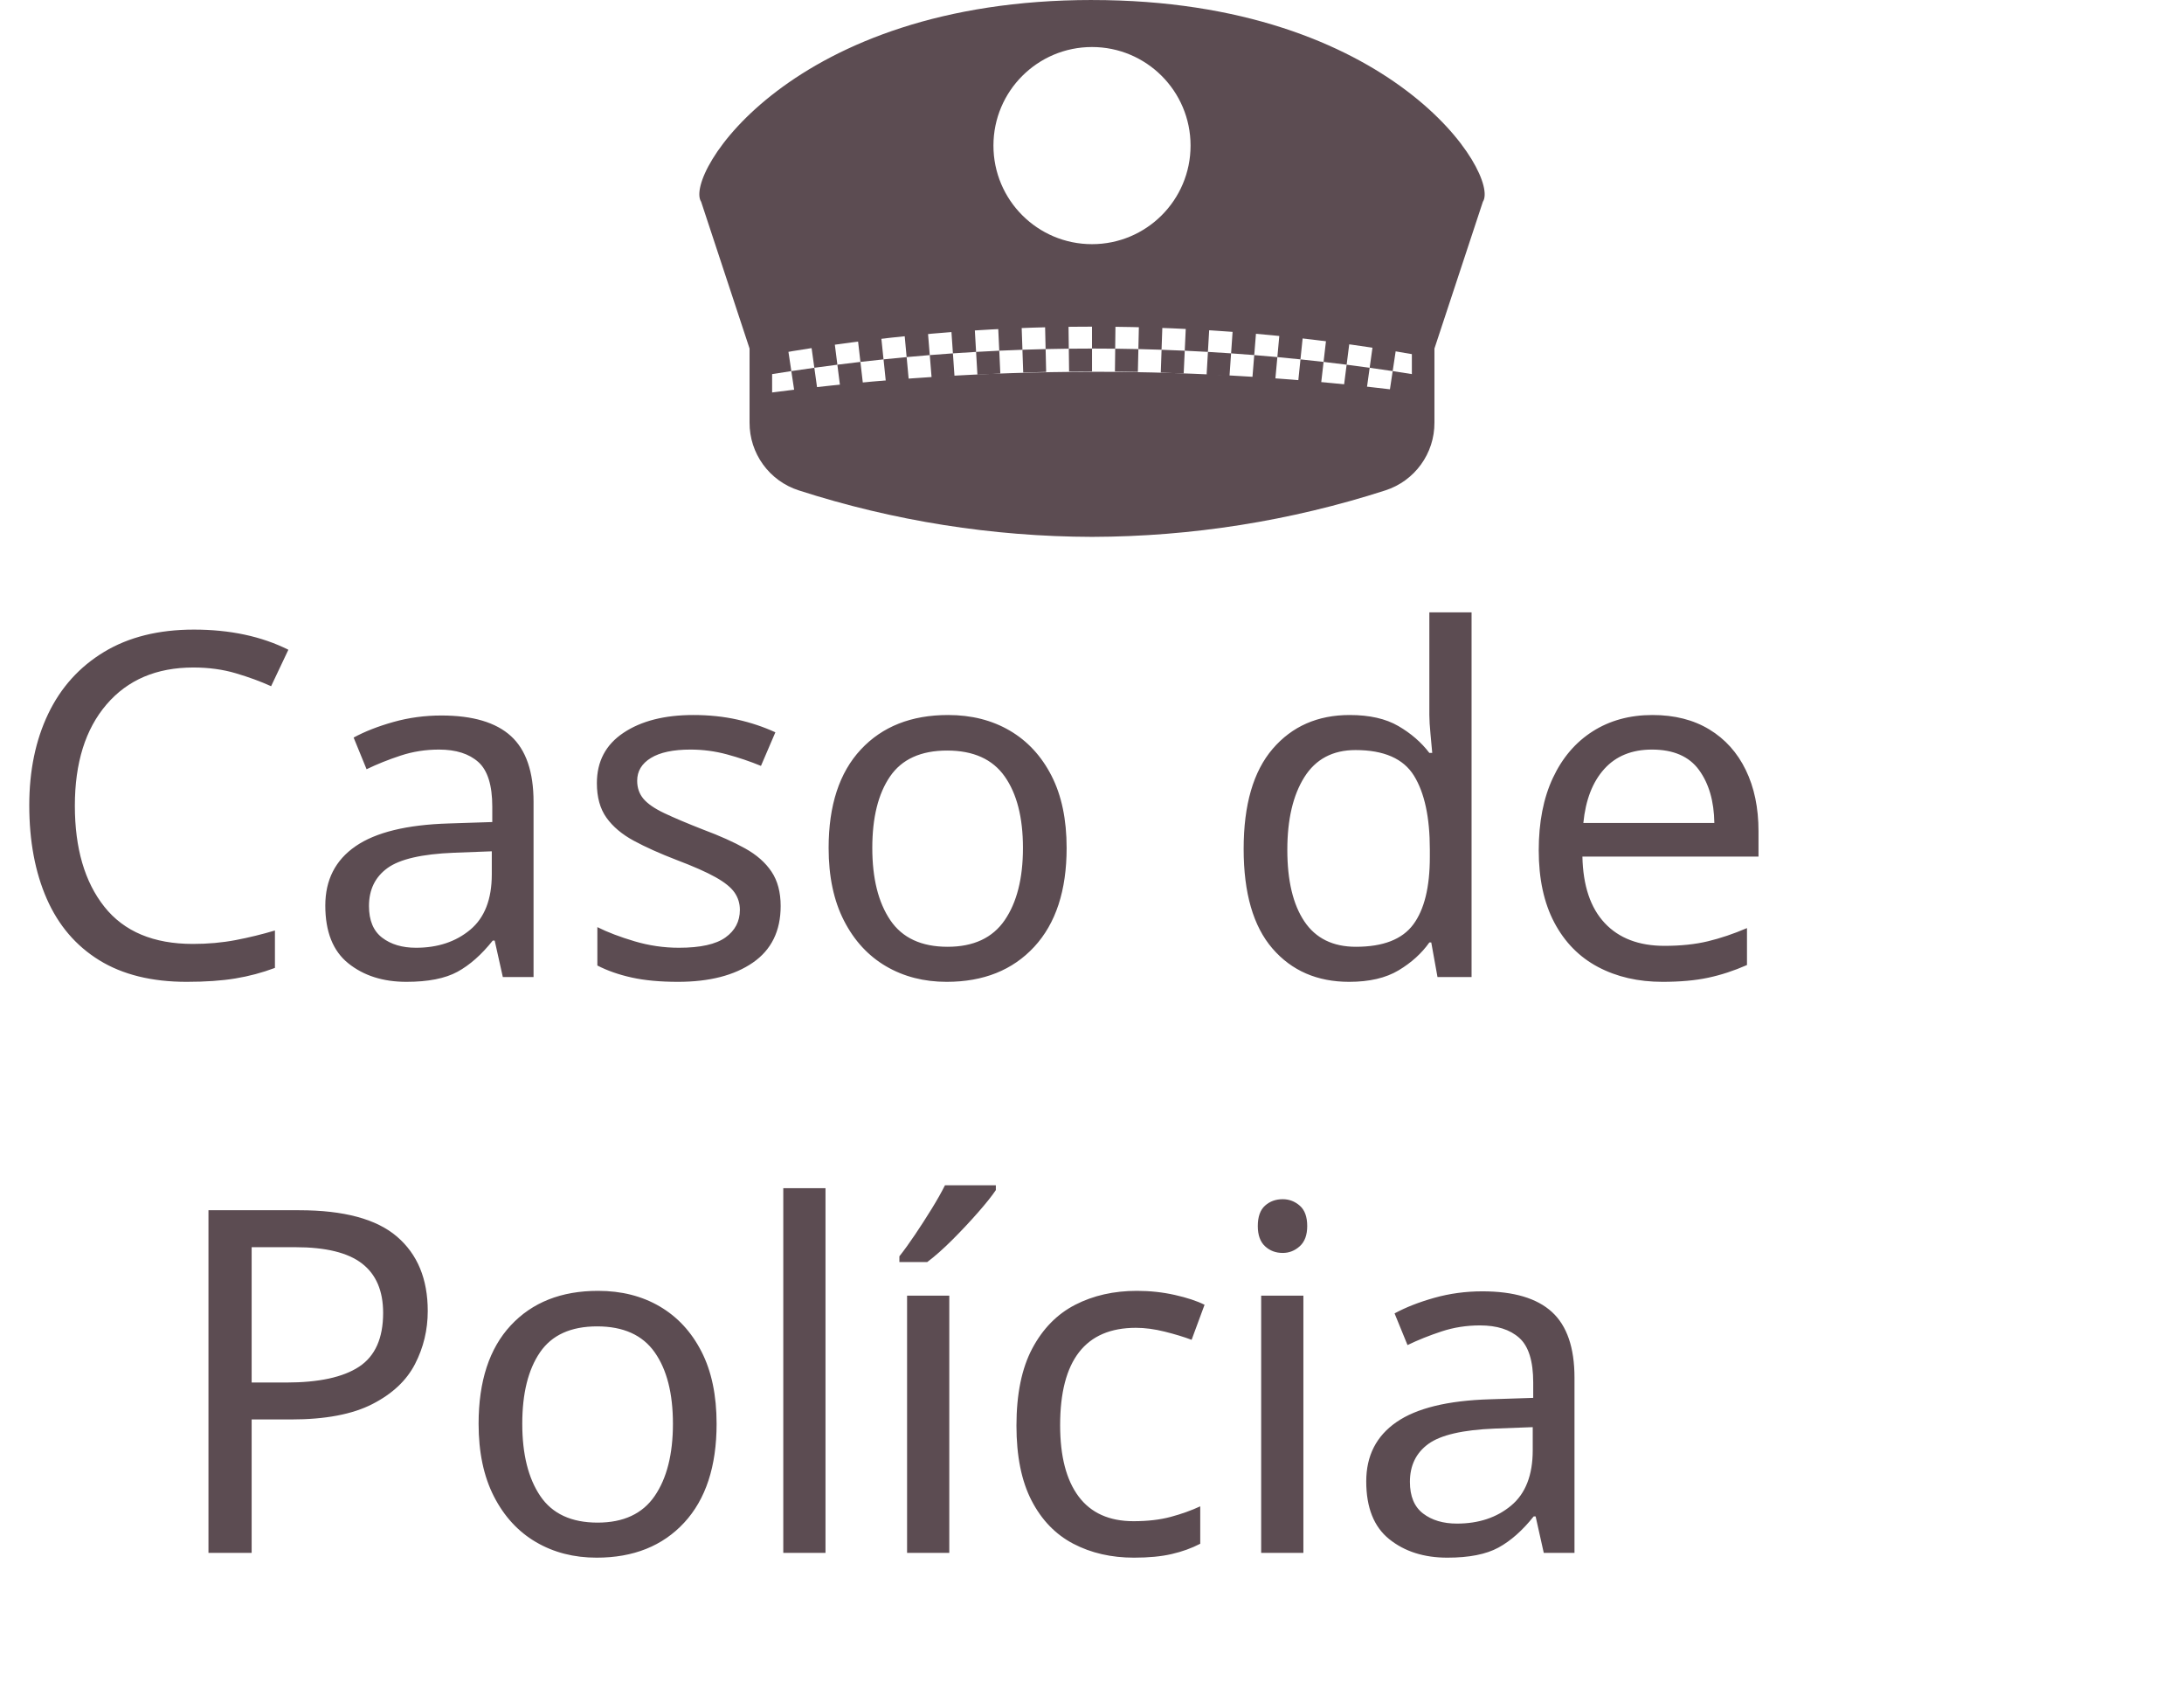
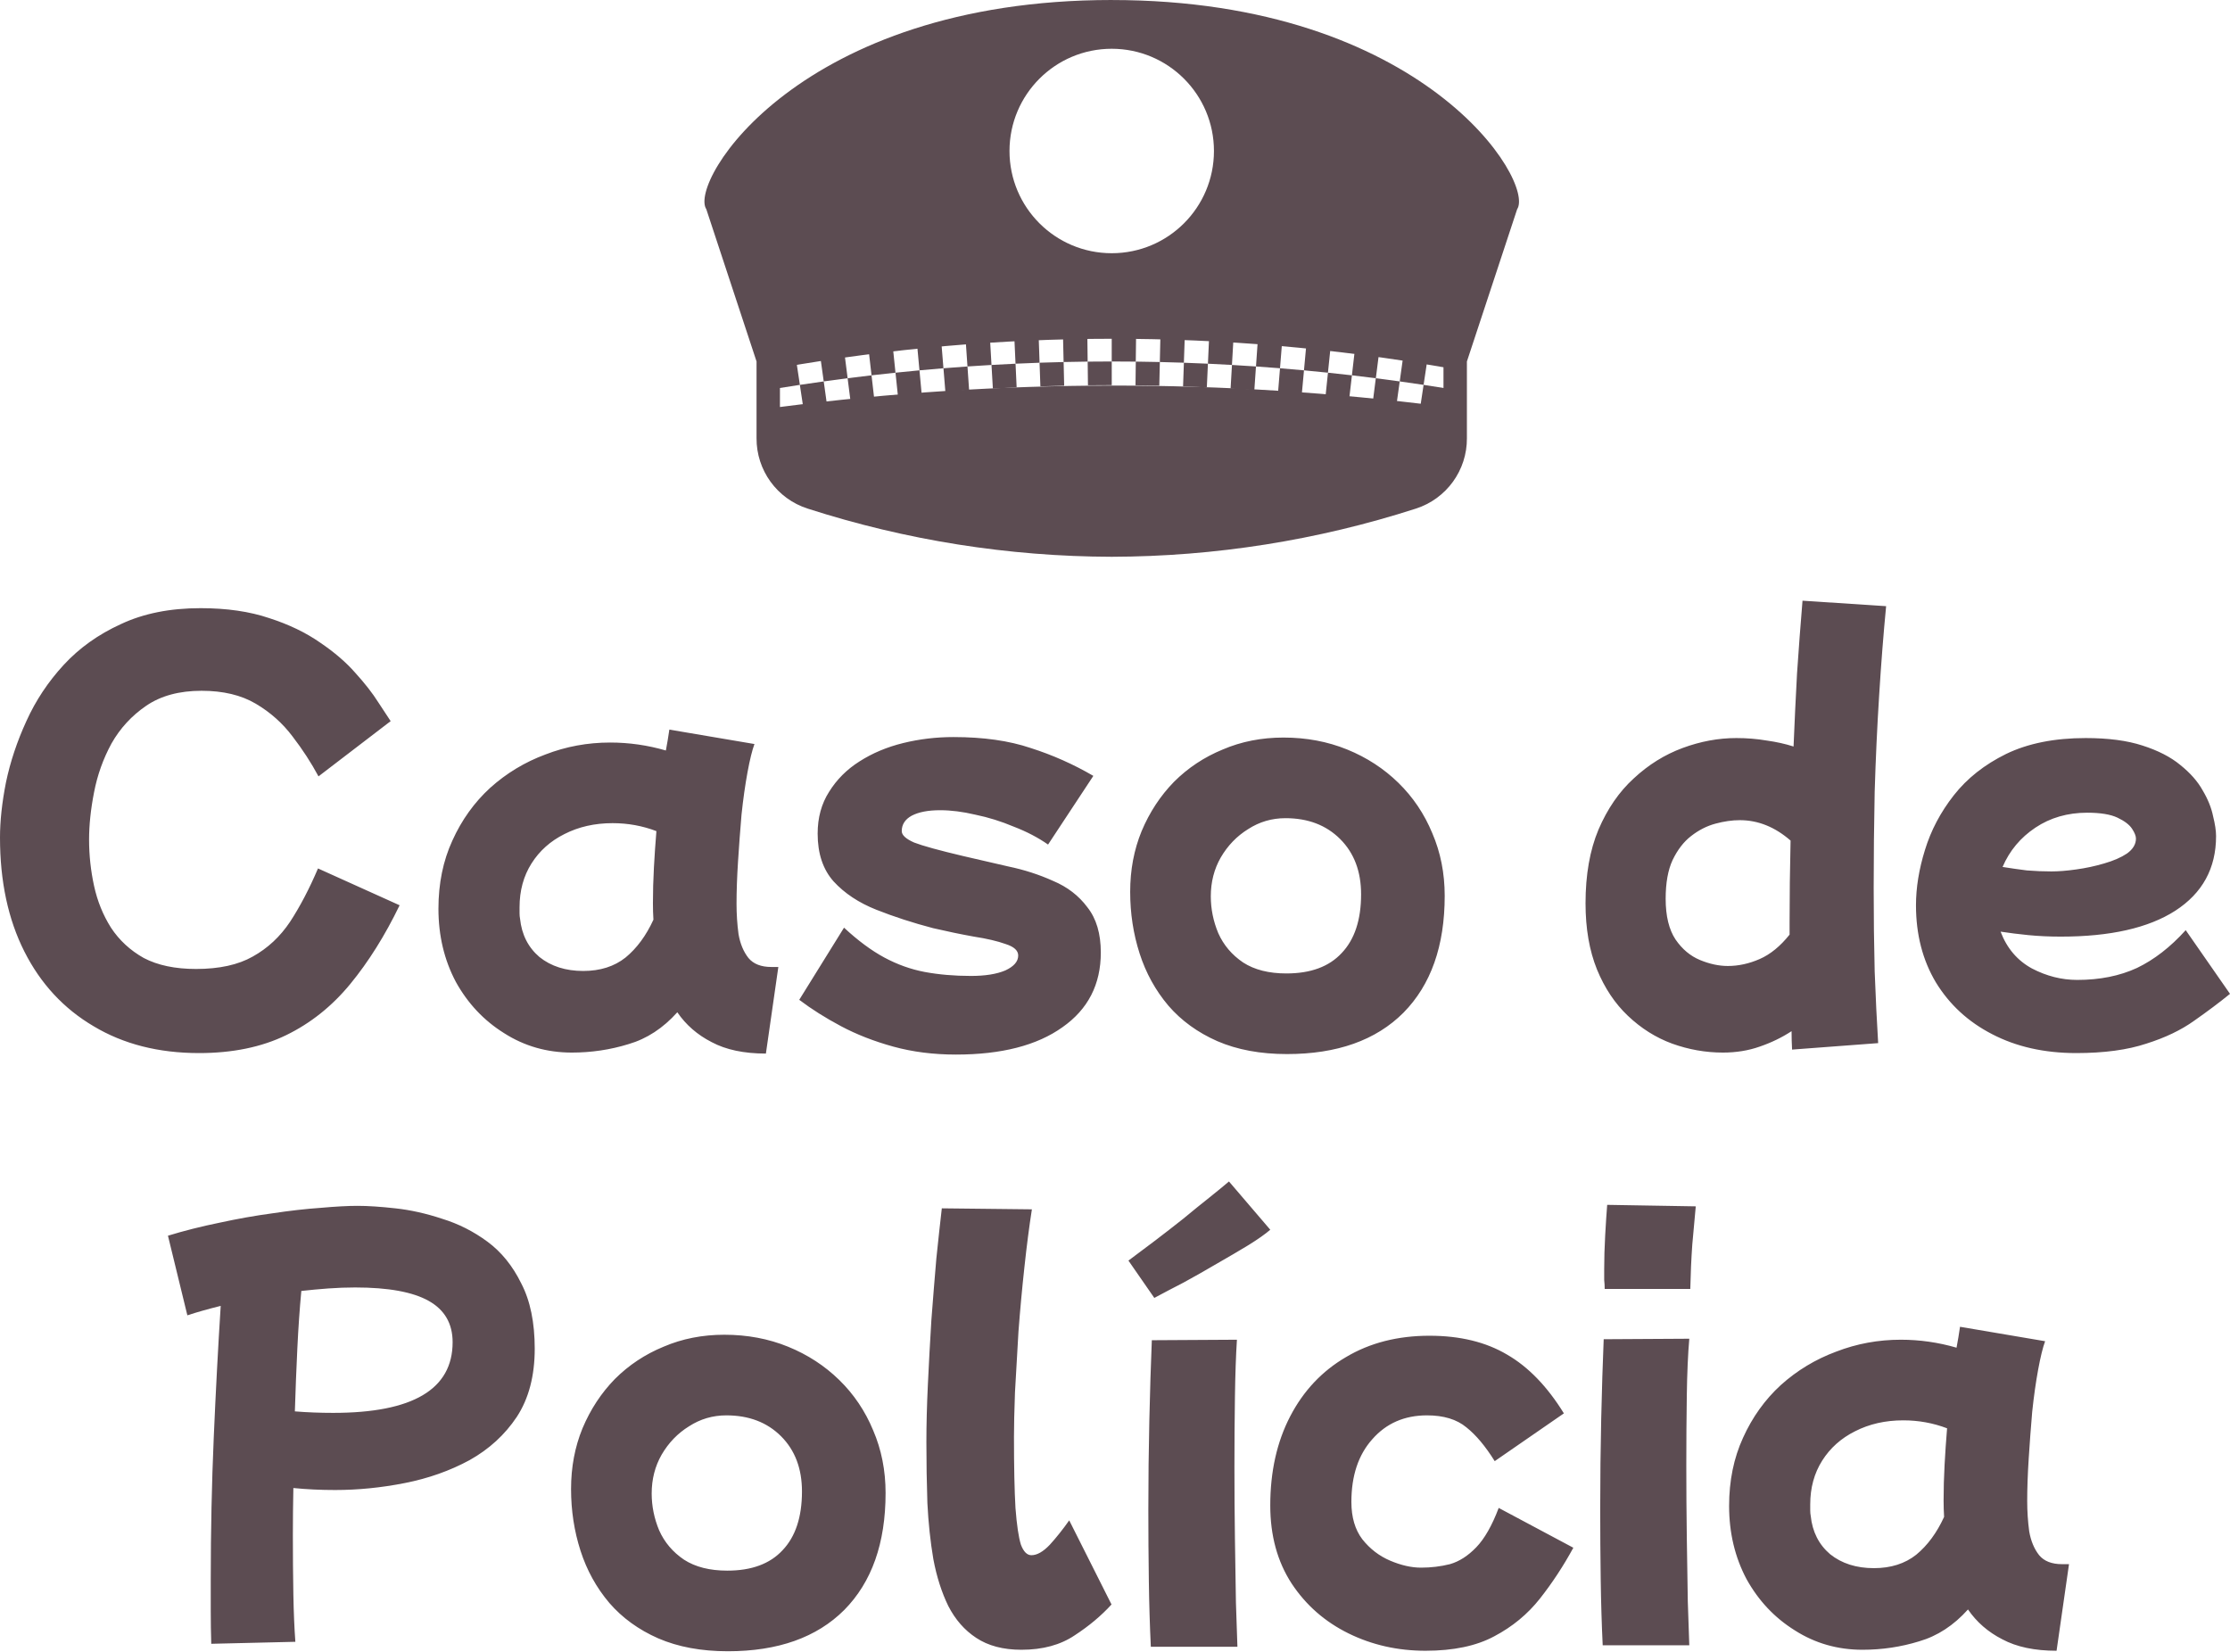
- <svg xmlns="http://www.w3.org/2000/svg" id="Layer_2" viewBox="0 0 1122.8 871">
-   <defs>
-     <style>
-       .cls-1, .cls-2 {
-         fill: #5c4c52;
-       }
- 
-       .cls-2 {
-         font-family: MochiyPopOne-Regular, 'Mochiy Pop One';
-         font-size: 246.67px;
-       }
-     </style>
-   </defs>
-   <g id="Layer_2-2" data-name="Layer_2">
-     <g>
-       <text class="cls-2" transform="translate(0 502.23)">
-         <tspan x="0" y="0">Caso de</tspan>
-         <tspan x="83.25" y="296">Polícia</tspan>
-       </text>
-       <g>
-         <g>
-           <path class="cls-1" d="M405.07,179.15c-3.99.61-7.97,1.23-11.95,1.87.63,3.86,1.26,7.73,1.89,11.59,3.94-.64,7.87-1.25,11.82-1.85-.58-3.87-1.17-7.74-1.75-11.61Z" />
-           <path class="cls-1" d="M418.65,189.05c-3.95.55-7.89,1.12-11.83,1.71.58,3.87,1.17,7.74,1.75,11.61,3.9-.58,7.8-1.15,11.7-1.7-.54-3.88-1.08-7.76-1.62-11.63Z" />
-           <path class="cls-1" d="M429.01,175.82c-4,.51-7.99,1.04-11.98,1.6.54,3.88,1.08,7.76,1.62,11.63,3.95-.54,7.89-1.07,11.85-1.58-.49-3.88-.99-7.77-1.48-11.65Z" />
-           <path class="cls-1" d="M442.35,186.03c-3.96.46-7.91.94-11.86,1.44.49,3.88.99,7.77,1.48,11.65,3.91-.49,7.81-.97,11.72-1.42-.45-3.89-.9-7.78-1.35-11.67Z" />
-           <path class="cls-1" d="M453.01,173.04c-4,.42-8.01.86-12.01,1.32.45,3.89.9,7.78,1.35,11.67,3.95-.45,7.91-.89,11.87-1.3-.4-3.89-.81-7.79-1.21-11.68Z" />
-           <path class="cls-1" d="M466.11,183.56c-3.96.37-7.92.76-11.88,1.17.4,3.89.81,7.79,1.21,11.68,3.91-.4,7.83-.79,11.75-1.15-.36-3.9-.72-7.8-1.08-11.7Z" />
-           <path class="cls-1" d="M477.05,170.82c-4.01.33-8.02.67-12.03,1.04.36,3.9.72,7.8,1.08,11.7,3.96-.36,7.93-.71,11.89-1.03-.32-3.9-.63-7.8-.95-11.71Z" />
-           <path class="cls-1" d="M489.9,181.64c-3.97.28-7.93.58-11.9.89.32,3.9.63,7.8.95,11.71,3.92-.31,7.84-.61,11.76-.88-.27-3.91-.54-7.81-.81-11.72Z" />
-           <path class="cls-1" d="M501.13,169.16c-4.02.23-8.03.49-12.04.76.27,3.91.54,7.81.81,11.72,3.97-.27,7.94-.52,11.91-.75-.23-3.91-.45-7.82-.68-11.73Z" />
-           <path class="cls-1" d="M632.91,181.64c-3.97-.27-7.94-.52-11.91-.75-.23,3.91-.45,7.82-.68,11.73,3.93.23,7.85.48,11.77.75.27-3.91.54-7.81.81-11.72Z" />
-           <path class="cls-1" d="M645.75,170.82c-4.01-.32-8.02-.62-12.03-.9-.27,3.91-.54,7.81-.81,11.72,3.97.28,7.93.58,11.9.89.32-3.9.63-7.8.94-11.71Z" />
-           <path class="cls-1" d="M656.7,183.56c-3.96-.36-7.93-.71-11.89-1.03-.32,3.9-.63,7.8-.95,11.71,3.92.32,7.84.66,11.76,1.02.36-3.9.72-7.8,1.08-11.7Z" />
-           <path class="cls-1" d="M669.79,173.04c-4-.41-8.01-.81-12.02-1.18-.36,3.9-.72,7.8-1.08,11.7,3.96.37,7.92.76,11.88,1.17.4-3.89.81-7.79,1.21-11.68Z" />
-           <path class="cls-1" d="M680.45,186.03c-3.95-.45-7.91-.89-11.87-1.3-.4,3.89-.81,7.79-1.21,11.68,3.91.41,7.83.84,11.74,1.29.45-3.89.9-7.78,1.35-11.67Z" />
-           <path class="cls-1" d="M693.79,175.82c-4-.5-7.99-.99-11.99-1.46-.45,3.89-.9,7.78-1.35,11.67,3.96.46,7.91.94,11.86,1.44.49-3.88.99-7.77,1.48-11.65Z" />
-           <path class="cls-1" d="M704.15,189.05c-3.95-.55-7.89-1.07-11.85-1.58-.49,3.88-.99,7.77-1.48,11.65,3.91.5,7.81,1.02,11.71,1.56.54-3.88,1.08-7.76,1.62-11.63Z" />
-           <path class="cls-1" d="M717.74,179.15c-3.99-.6-7.97-1.18-11.97-1.73-.54,3.88-1.08,7.76-1.62,11.63,3.95.55,7.89,1.12,11.83,1.71.58-3.87,1.17-7.74,1.75-11.61Z" />
-           <path class="cls-1" d="M727.8,192.61c-3.94-.64-7.87-1.25-11.82-1.85-.58,3.87-1.17,7.74-1.75,11.61,3.9.59,7.79,1.2,11.68,1.83.63-3.86,1.26-7.73,1.89-11.59Z" />
-           <path class="cls-1" d="M513.72,180.27c-3.97.19-7.94.39-11.91.62.23,3.91.45,7.82.68,11.73,3.92-.22,7.85-.43,11.78-.61-.18-3.91-.36-7.82-.54-11.73Z" />
-           <path class="cls-1" d="M525.23,168.05c-4.02.14-8.04.3-12.05.49.18,3.91.36,7.82.54,11.73,3.97-.18,7.94-.34,11.92-.48-.14-3.91-.27-7.83-.41-11.74Z" />
-           <path class="cls-1" d="M537.55,179.44c-3.97.1-7.95.21-11.92.34.14,3.91.27,7.83.41,11.74,3.93-.13,7.86-.25,11.79-.34-.09-3.91-.18-7.83-.27-11.74Z" />
-           <path class="cls-1" d="M549.34,167.49c-4.02.05-8.04.12-12.06.21.09,3.91.18,7.83.27,11.74,3.97-.09,7.95-.16,11.92-.21-.05-3.91-.09-7.83-.14-11.74Z" />
-           <path class="cls-1" d="M561.4,179.17c-3.98,0-7.95.03-11.92.07.05,3.91.09,7.83.14,11.74,3.93-.04,7.86-.06,11.79-.07,0-3.92,0-7.83,0-11.75Z" />
-           <path class="cls-1" d="M573.46,167.49c-4.02-.04-8.04-.07-12.06-.07,0,3.92,0,7.83,0,11.75,3.97,0,7.95.03,11.92.07.05-3.91.09-7.83.14-11.74Z" />
-           <path class="cls-1" d="M585.25,179.44c-3.97-.09-7.95-.16-11.92-.21-.05,3.91-.09,7.83-.14,11.74,3.93.05,7.86.12,11.79.2.09-3.91.18-7.83.27-11.74Z" />
-           <path class="cls-1" d="M597.57,168.05c-4.02-.14-8.04-.25-12.06-.35-.09,3.91-.18,7.83-.27,11.74,3.97.1,7.95.21,11.92.34.14-3.91.27-7.83.41-11.74Z" />
-           <path class="cls-1" d="M609.09,180.27c-3.97-.18-7.94-.34-11.92-.48-.14,3.91-.27,7.83-.41,11.74,3.93.14,7.86.3,11.78.47.18-3.91.36-7.82.54-11.73Z" />
-           <path class="cls-1" d="M621.67,169.16c-4.01-.23-8.03-.44-12.05-.62-.18,3.91-.36,7.82-.54,11.73,3.97.19,7.94.39,11.91.62.23-3.91.45-7.82.68-11.73Z" />
+ <svg xmlns="http://www.w3.org/2000/svg" width="292.451mm" height="216.55mm" viewBox="0 0 292.451 216.55" version="1.1" id="svg1">
+   <defs id="defs1" />
+   <g id="layer1" transform="translate(17.72708,0.2645833)">
+     <g id="g33" transform="matrix(0.2645833,0,0,0.2645833,-20.4682,-0.2645833)">
+       <g id="g32" style="font-size:246.67px;font-family:MochiyPopOne-Regular, 'Mochiy Pop One';fill:#5c4c52" transform="translate(0,502.23)">
+         <path d="M 109.028,19.734 Q 78.934,19.734 56.734,6.413 34.534,-6.66 22.447,-30.587 10.36,-54.514 10.36,-87.075 q 0,-12.334 2.96,-27.38 3.207,-15.294 10.113,-30.34 6.907,-15.294 18.5,-27.874 11.593,-12.58 28.367,-20.227 16.774,-7.893 39.467,-7.893 19.487,0 34.04,4.933 14.554,4.687 25.16,12.087 10.607,7.153 17.514,15.047 7.153,7.893 11.347,14.554 4.193,6.413 6.167,9.373 l -35.767,27.38 q -5.427,-10.113 -12.827,-19.734 -7.4,-9.867 -18.254,-16.28 -10.853,-6.413 -26.887,-6.413 -16.527,0 -27.38,7.4 -10.853,7.4 -17.267,18.747 -6.167,11.347 -8.633,24.174 -2.467,12.58 -2.467,23.434 0,11.593 2.467,22.94 2.467,11.347 8.387,20.72 6.167,9.373 16.28,15.047 10.36,5.427 25.9,5.427 17.267,0 28.12,-6.167 11.1,-6.167 18.5,-17.267 7.4,-11.347 13.814,-26.394 l 40.454,18.254 q -10.853,22.447 -24.42,38.974 -13.567,16.527 -31.82,25.407 -18.254,8.88 -43.167,8.88 z m 184.756,-0.247 q -18.5,0 -33.547,-9.62 Q 245.19,0.493 236.31,-15.54 q -8.633,-16.28 -8.633,-36.26 0,-18.747 6.907,-33.794 6.907,-15.294 18.747,-26.147 12.087,-10.853 27.38,-16.527 15.294,-5.92 32.067,-5.92 14.06,0 27.627,3.947 0.987,-5.18 1.727,-10.36 l 42.181,7.153 q -1.727,4.687 -3.453,14.06 -1.727,9.373 -2.96,20.967 -0.987,11.593 -1.727,23.187 -0.74,11.593 -0.74,20.967 0,7.647 0.987,15.047 1.233,7.153 4.933,11.84 3.7,4.44 11.347,4.44 h 3.453 l -6.167,42.921 q -16.28,0 -26.887,-5.673 -10.607,-5.427 -17.02,-14.8 -10.607,11.84 -24.174,15.787 -13.567,4.193 -28.12,4.193 z M 268.13,-46.867 q 1.233,11.84 9.62,18.994 8.633,6.907 21.707,6.907 12.58,0 20.967,-6.66 8.387,-6.907 13.814,-18.747 -0.247,-3.947 -0.247,-8.14 0,-8.633 0.493,-17.76 0.493,-9.127 1.233,-18.007 -10.36,-3.947 -21.707,-3.947 -13.32,0 -23.927,5.427 -10.36,5.18 -16.28,14.554 -5.92,9.373 -5.92,21.707 0,1.48 0,2.96 0,1.48 0.247,2.713 z m 216.083,67.341 q -16.774,0 -31.08,-3.947 Q 438.826,12.58 427.233,6.413 415.639,0.247 406.512,-6.66 l 22.2,-35.767 q 10.36,9.62 19.98,14.8 9.62,5.18 19.98,7.153 10.607,1.973 22.94,1.973 10.607,0 17.02,-2.713 6.413,-2.96 6.413,-7.4 0,-3.7 -6.167,-5.673 -6.167,-2.22 -15.787,-3.7 -9.62,-1.727 -20.227,-4.193 -15.047,-3.947 -28.12,-9.127 -13.074,-5.18 -21.214,-14.06 -7.893,-8.88 -7.893,-23.68 0,-11.84 5.673,-20.72 5.673,-9.127 15.047,-15.047 9.62,-6.167 21.707,-9.127 12.087,-2.96 24.914,-2.96 22.2,0 38.234,5.427 16.28,5.18 31.08,13.814 l -22.447,34.04 q -7.4,-5.18 -17.02,-8.88 -9.373,-3.947 -18.994,-5.92 -9.373,-2.22 -17.514,-2.22 -8.88,0 -14.06,2.713 -4.933,2.713 -4.933,7.647 0,2.96 6.167,5.673 6.413,2.467 24.174,6.66 10.607,2.467 22.447,5.18 11.84,2.467 22.2,7.153 10.607,4.44 17.02,13.074 6.66,8.387 6.66,22.447 0,23.68 -18.994,37 Q 518.007,20.474 484.213,20.474 Z m 164.036,-0.247 q -19.734,0 -34.534,-6.413 -14.554,-6.413 -24.174,-17.514 -9.62,-11.347 -14.307,-25.9 -4.687,-14.554 -4.687,-30.587 0,-16.28 5.673,-30.094 5.92,-14.06 16.034,-24.42 10.36,-10.36 24.174,-16.034 13.814,-5.92 30.094,-5.92 17.02,0 31.574,5.92 14.554,5.92 25.407,16.527 10.853,10.607 16.774,24.914 6.167,14.307 6.167,31.08 0,37.247 -20.474,57.967 -20.474,20.474 -57.721,20.474 z m -0.247,-39.961 q 18.007,0 27.38,-10.113 9.62,-10.113 9.62,-29.107 0,-17.02 -10.36,-27.38 -10.36,-10.36 -27.134,-10.36 -10.113,0 -18.5,5.427 -8.387,5.18 -13.567,14.06 -4.933,8.633 -4.933,19.24 0,9.373 3.7,18.254 3.947,8.88 12.334,14.554 8.387,5.427 21.46,5.427 z m 216.329,39.221 q -12.827,0 -25.16,-4.44 -12.087,-4.44 -21.954,-13.814 -9.62,-9.127 -15.294,-22.94 -5.673,-14.06 -5.673,-32.807 0,-21.214 6.413,-36.507 6.66,-15.54 17.514,-25.407 10.853,-10.113 24.174,-15.047 13.32,-4.933 26.64,-4.933 7.893,0 15.047,1.233 7.153,0.987 13.32,2.96 0.74,-18.007 1.727,-36.26 1.233,-18.254 2.713,-36.014 l 41.441,2.713 q -1.973,20.474 -3.453,44.154 -1.48,23.434 -2.22,47.854 -0.493,24.42 -0.493,47.607 0,21.707 0.493,41.441 0.74,19.487 1.727,35.52 l -42.674,3.207 q -0.247,-4.687 -0.247,-9.127 -7.153,4.687 -15.787,7.647 -8.387,2.96 -18.254,2.96 z M 835.965,-56.734 q 0,12.827 4.933,20.227 4.933,7.153 12.087,10.113 7.153,2.96 13.814,2.96 7.893,0 15.787,-3.453 7.893,-3.453 14.8,-12.087 0,-2.96 0,-5.673 0,-19.98 0.493,-40.947 -11.593,-10.113 -25.16,-10.113 -5.673,0 -12.087,1.727 -6.413,1.727 -12.087,6.167 -5.427,4.193 -9.127,11.84 -3.453,7.4 -3.453,19.24 z m 203.503,76.468 q -23.68,0 -41.687,-9.373 -17.76,-9.127 -27.874,-25.654 -9.867,-16.527 -9.867,-38.234 0,-13.074 4.44,-27.38 4.44,-14.554 14.307,-27.134 9.867,-12.58 25.9,-20.474 16.28,-7.893 39.467,-7.893 16.773,0 28.12,3.7 11.594,3.7 18.747,9.62 7.4,5.92 11.1,12.58 3.947,6.66 5.18,12.827 1.48,5.92 1.48,9.867 0,23.927 -20.227,37 -19.98,12.827 -56.734,12.827 -8.387,0 -16.034,-0.74 -7.4,-0.74 -13.813,-1.727 4.687,12.334 15.54,18.254 10.854,5.673 22.447,5.673 16.773,0 29.6,-5.92 12.827,-6.167 24.174,-18.747 l 21.954,31.574 q -7.894,6.413 -17.76,13.32 -9.62,6.907 -23.68,11.347 -14.06,4.687 -34.781,4.687 z m 5.427,-119.142 q -14.554,0 -25.654,7.4 -11.1,7.4 -16.28,19.487 6.167,0.987 12.087,1.727 6.167,0.493 12.087,0.493 5.427,0 12.334,-0.987 7.154,-0.987 13.814,-2.96 6.907,-1.973 11.347,-4.933 4.44,-3.207 4.44,-7.4 0,-1.973 -1.973,-4.933 -1.973,-2.96 -7.154,-5.427 -5.18,-2.467 -15.047,-2.467 z" id="path31" />
+         <path d="m 115.07,312.527 q -0.247,-7.893 -0.247,-16.034 0,-7.893 0,-15.787 0,-36.26 1.48,-70.301 1.48,-34.287 3.453,-65.368 -9.867,2.467 -16.527,4.687 l -9.62,-39.467 q 12.087,-3.7 25.407,-6.413 13.567,-2.96 26.394,-4.687 13.074,-1.973 23.927,-2.713 11.1,-0.987 18.254,-0.987 7.647,0 18.747,1.233 11.347,1.233 23.187,5.18 12.087,3.7 22.447,11.347 10.36,7.647 16.774,20.72 6.66,12.827 6.66,32.314 0,20.227 -8.88,33.794 -8.88,13.32 -23.434,21.46 -14.554,7.893 -32.067,11.347 -17.514,3.453 -34.534,3.453 -10.853,0 -20.72,-0.987 -0.247,11.84 -0.247,23.434 0,15.787 0.247,29.354 0.247,13.32 0.987,23.434 z m 71.288,-176.616 q -6.413,0 -13.32,0.493 -6.66,0.493 -13.32,1.233 -1.233,13.074 -1.973,28.367 -0.74,15.294 -1.233,31.327 9.127,0.74 18.994,0.74 59.201,0 59.201,-35.027 0,-13.814 -11.84,-20.474 -11.84,-6.66 -36.507,-6.66 z m 184.756,180.316 q -19.734,0 -34.534,-6.413 -14.554,-6.413 -24.174,-17.514 -9.62,-11.347 -14.307,-25.9 -4.687,-14.554 -4.687,-30.587 0,-16.28 5.673,-30.094 5.92,-14.06 16.034,-24.42 10.36,-10.36 24.174,-16.034 13.814,-5.92 30.094,-5.92 17.02,0 31.574,5.92 14.554,5.92 25.407,16.527 10.853,10.607 16.774,24.914 6.167,14.307 6.167,31.08 0,37.247 -20.474,57.967 -20.474,20.474 -57.721,20.474 z m -0.247,-39.961 q 18.007,0 27.38,-10.113 9.62,-10.113 9.62,-29.107 0,-17.02 -10.36,-27.38 -10.36,-10.36 -27.134,-10.36 -10.113,0 -18.5,5.427 -8.387,5.18 -13.567,14.06 -4.933,8.633 -4.933,19.24 0,9.373 3.7,18.254 3.947,8.88 12.334,14.554 8.387,5.427 21.46,5.427 z m 145.782,39.221 q -13.567,0 -22.447,-5.92 -8.633,-5.673 -13.814,-15.787 -4.933,-10.113 -7.4,-23.187 -2.22,-13.074 -2.96,-27.874 -0.493,-15.047 -0.493,-30.094 0,-13.074 0.74,-28.614 0.74,-15.787 1.727,-31.82 1.233,-16.28 2.467,-30.587 1.48,-14.307 2.713,-24.914 l 44.647,0.493 q -1.973,12.58 -3.7,28.614 -1.727,15.787 -2.96,32.067 -0.987,16.28 -1.727,30.094 -0.493,13.814 -0.493,21.954 0,22.447 0.74,35.274 0.987,12.827 2.713,18.254 1.973,5.18 5.18,5.18 4.193,0 9.127,-5.18 4.933,-5.427 9.62,-12.087 l 20.967,41.687 q -7.647,8.387 -18.254,15.294 -10.607,7.153 -26.394,7.153 z m 64.134,-1.48 q -0.74,-15.294 -0.987,-32.56 -0.247,-17.514 -0.247,-35.274 0,-22.694 0.493,-44.401 0.493,-21.707 1.233,-39.714 l 42.181,-0.247 q -0.74,11.593 -0.987,28.367 -0.247,16.527 -0.247,34.78 0,18.007 0.247,35.52 0.247,17.514 0.493,31.574 0.493,14.06 0.74,21.954 z m 1.727,-172.916 -12.827,-18.5 q 5.673,-4.193 12.827,-9.62 7.153,-5.427 14.307,-11.1 7.153,-5.92 13.074,-10.607 6.167,-4.933 9.62,-7.893 l 20.474,23.927 q -3.7,3.207 -10.853,7.647 -6.907,4.193 -15.54,9.127 -8.387,4.933 -16.527,9.373 -8.14,4.193 -14.554,7.647 z m 134.435,174.889 q -20.72,0 -38.234,-8.633 -17.514,-8.633 -28.12,-24.667 -10.607,-16.28 -10.607,-38.727 0,-25.16 9.867,-44.154 9.867,-18.994 27.627,-29.354 17.76,-10.607 41.441,-10.607 22.694,0 38.481,9.373 15.787,9.127 28.12,29.107 L 751.232,221.999 q -6.907,-11.1 -14.06,-16.774 -7.153,-5.92 -19.487,-5.92 -16.774,0 -27.134,11.84 -10.36,11.593 -10.36,31.08 0,11.347 5.427,18.5 5.673,7.153 13.814,10.607 8.14,3.453 15.294,3.453 7.4,0 14.307,-1.727 6.907,-1.973 13.074,-8.387 6.167,-6.413 11.1,-19.487 l 37.001,19.734 q -7.4,13.567 -16.527,25.16 -9.127,11.593 -22.694,18.747 -13.32,7.153 -34.04,7.153 z m 88.801,-179.329 q 0,-2.22 -0.247,-4.44 0,-2.467 0,-5.427 0,-7.893 0.493,-16.774 0.493,-8.88 0.987,-15.047 l 43.907,0.74 q -0.74,8.387 -1.727,18.994 -0.74,10.607 -0.987,21.954 z m -0.987,176.616 q -0.74,-15.294 -0.987,-32.56 -0.247,-17.514 -0.247,-35.027 0,-22.94 0.493,-44.647 0.493,-21.707 1.233,-39.467 l 42.427,-0.247 q -0.987,11.347 -1.233,28.12 -0.247,16.527 -0.247,34.78 0,18.007 0.247,35.52 0.247,17.514 0.493,31.82 0.493,14.06 0.74,21.707 z m 128.762,2.22 q -18.5,0 -33.547,-9.62 -15.047,-9.373 -23.927,-25.407 -8.633,-16.28 -8.633,-36.26 0,-18.747 6.907,-33.794 6.907,-15.294 18.747,-26.147 12.087,-10.853 27.38,-16.527 15.294,-5.92 32.067,-5.92 14.06,0 27.627,3.947 0.987,-5.18 1.727,-10.36 l 42.181,7.153 q -1.727,4.687 -3.453,14.06 -1.727,9.373 -2.96,20.967 -0.987,11.593 -1.727,23.187 -0.74,11.593 -0.74,20.967 0,7.647 0.987,15.047 1.233,7.153 4.933,11.84 3.7,4.44 11.347,4.44 h 3.453 l -6.167,42.921 q -16.28,0 -26.887,-5.673 -10.607,-5.427 -17.02,-14.8 -10.607,11.84 -24.174,15.787 -13.567,4.193 -28.12,4.193 z M 907.867,249.133 q 1.233,11.84 9.62,18.994 8.633,6.907 21.707,6.907 12.58,0 20.967,-6.66 8.387,-6.907 13.814,-18.747 -0.247,-3.947 -0.247,-8.14 0,-8.633 0.493,-17.76 0.493,-9.127 1.233,-18.007 -10.36,-3.947 -21.707,-3.947 -13.32,0 -23.927,5.427 -10.36,5.18 -16.28,14.554 -5.92,9.373 -5.92,21.707 0,1.48 0,2.96 0,1.48 0.247,2.713 z" id="path32" />
+       </g>
+       <g id="g30">
+         <g id="g29">
+           <path class="cls-1" d="m 405.07,179.15 c -3.99,0.61 -7.97,1.23 -11.95,1.87 0.63,3.86 1.26,7.73 1.89,11.59 3.94,-0.64 7.87,-1.25 11.82,-1.85 -0.58,-3.87 -1.17,-7.74 -1.75,-11.61 z" id="path2" style="fill:#5c4c52" />
+           <path class="cls-1" d="m 418.65,189.05 c -3.95,0.55 -7.89,1.12 -11.83,1.71 0.58,3.87 1.17,7.74 1.75,11.61 3.9,-0.58 7.8,-1.15 11.7,-1.7 -0.54,-3.88 -1.08,-7.76 -1.62,-11.63 z" id="path3" style="fill:#5c4c52" />
+           <path class="cls-1" d="m 429.01,175.82 c -4,0.51 -7.99,1.04 -11.98,1.6 0.54,3.88 1.08,7.76 1.62,11.63 3.95,-0.54 7.89,-1.07 11.85,-1.58 -0.49,-3.88 -0.99,-7.77 -1.48,-11.65 z" id="path4" style="fill:#5c4c52" />
+           <path class="cls-1" d="m 442.35,186.03 c -3.96,0.46 -7.91,0.94 -11.86,1.44 0.49,3.88 0.99,7.77 1.48,11.65 3.91,-0.49 7.81,-0.97 11.72,-1.42 -0.45,-3.89 -0.9,-7.78 -1.35,-11.67 z" id="path5" style="fill:#5c4c52" />
+           <path class="cls-1" d="m 453.01,173.04 c -4,0.42 -8.01,0.86 -12.01,1.32 0.45,3.89 0.9,7.78 1.35,11.67 3.95,-0.45 7.91,-0.89 11.87,-1.3 -0.4,-3.89 -0.81,-7.79 -1.21,-11.68 z" id="path6" style="fill:#5c4c52" />
+           <path class="cls-1" d="m 466.11,183.56 c -3.96,0.37 -7.92,0.76 -11.88,1.17 0.4,3.89 0.81,7.79 1.21,11.68 3.91,-0.4 7.83,-0.79 11.75,-1.15 -0.36,-3.9 -0.72,-7.8 -1.08,-11.7 z" id="path7" style="fill:#5c4c52" />
+           <path class="cls-1" d="m 477.05,170.82 c -4.01,0.33 -8.02,0.67 -12.03,1.04 0.36,3.9 0.72,7.8 1.08,11.7 3.96,-0.36 7.93,-0.71 11.89,-1.03 -0.32,-3.9 -0.63,-7.8 -0.95,-11.71 z" id="path8" style="fill:#5c4c52" />
+           <path class="cls-1" d="m 489.9,181.64 c -3.97,0.28 -7.93,0.58 -11.9,0.89 0.32,3.9 0.63,7.8 0.95,11.71 3.92,-0.31 7.84,-0.61 11.76,-0.88 -0.27,-3.91 -0.54,-7.81 -0.81,-11.72 z" id="path9" style="fill:#5c4c52" />
+           <path class="cls-1" d="m 501.13,169.16 c -4.02,0.23 -8.03,0.49 -12.04,0.76 0.27,3.91 0.54,7.81 0.81,11.72 3.97,-0.27 7.94,-0.52 11.91,-0.75 -0.23,-3.91 -0.45,-7.82 -0.68,-11.73 z" id="path10" style="fill:#5c4c52" />
+           <path class="cls-1" d="m 632.91,181.64 c -3.97,-0.27 -7.94,-0.52 -11.91,-0.75 -0.23,3.91 -0.45,7.82 -0.68,11.73 3.93,0.23 7.85,0.48 11.77,0.75 0.27,-3.91 0.54,-7.81 0.81,-11.72 z" id="path11" style="fill:#5c4c52" />
+           <path class="cls-1" d="m 645.75,170.82 c -4.01,-0.32 -8.02,-0.62 -12.03,-0.9 -0.27,3.91 -0.54,7.81 -0.81,11.72 3.97,0.28 7.93,0.58 11.9,0.89 0.32,-3.9 0.63,-7.8 0.94,-11.71 z" id="path12" style="fill:#5c4c52" />
+           <path class="cls-1" d="m 656.7,183.56 c -3.96,-0.36 -7.93,-0.71 -11.89,-1.03 -0.32,3.9 -0.63,7.8 -0.95,11.71 3.92,0.32 7.84,0.66 11.76,1.02 0.36,-3.9 0.72,-7.8 1.08,-11.7 z" id="path13" style="fill:#5c4c52" />
+           <path class="cls-1" d="m 669.79,173.04 c -4,-0.41 -8.01,-0.81 -12.02,-1.18 -0.36,3.9 -0.72,7.8 -1.08,11.7 3.96,0.37 7.92,0.76 11.88,1.17 0.4,-3.89 0.81,-7.79 1.21,-11.68 z" id="path14" style="fill:#5c4c52" />
+           <path class="cls-1" d="m 680.45,186.03 c -3.95,-0.45 -7.91,-0.89 -11.87,-1.3 -0.4,3.89 -0.81,7.79 -1.21,11.68 3.91,0.41 7.83,0.84 11.74,1.29 0.45,-3.89 0.9,-7.78 1.35,-11.67 z" id="path15" style="fill:#5c4c52" />
+           <path class="cls-1" d="m 693.79,175.82 c -4,-0.5 -7.99,-0.99 -11.99,-1.46 -0.45,3.89 -0.9,7.78 -1.35,11.67 3.96,0.46 7.91,0.94 11.86,1.44 0.49,-3.88 0.99,-7.77 1.48,-11.65 z" id="path16" style="fill:#5c4c52" />
+           <path class="cls-1" d="m 704.15,189.05 c -3.95,-0.55 -7.89,-1.07 -11.85,-1.58 -0.49,3.88 -0.99,7.77 -1.48,11.65 3.91,0.5 7.81,1.02 11.71,1.56 0.54,-3.88 1.08,-7.76 1.62,-11.63 z" id="path17" style="fill:#5c4c52" />
+           <path class="cls-1" d="m 717.74,179.15 c -3.99,-0.6 -7.97,-1.18 -11.97,-1.73 -0.54,3.88 -1.08,7.76 -1.62,11.63 3.95,0.55 7.89,1.12 11.83,1.71 0.58,-3.87 1.17,-7.74 1.75,-11.61 z" id="path18" style="fill:#5c4c52" />
+           <path class="cls-1" d="m 727.8,192.61 c -3.94,-0.64 -7.87,-1.25 -11.82,-1.85 -0.58,3.87 -1.17,7.74 -1.75,11.61 3.9,0.59 7.79,1.2 11.68,1.83 0.63,-3.86 1.26,-7.73 1.89,-11.59 z" id="path19" style="fill:#5c4c52" />
+           <path class="cls-1" d="m 513.72,180.27 c -3.97,0.19 -7.94,0.39 -11.91,0.62 0.23,3.91 0.45,7.82 0.68,11.73 3.92,-0.22 7.85,-0.43 11.78,-0.61 -0.18,-3.91 -0.36,-7.82 -0.54,-11.73 z" id="path20" style="fill:#5c4c52" />
+           <path class="cls-1" d="m 525.23,168.05 c -4.02,0.14 -8.04,0.3 -12.05,0.49 0.18,3.91 0.36,7.82 0.54,11.73 3.97,-0.18 7.94,-0.34 11.92,-0.48 -0.14,-3.91 -0.27,-7.83 -0.41,-11.74 z" id="path21" style="fill:#5c4c52" />
+           <path class="cls-1" d="m 537.55,179.44 c -3.97,0.1 -7.95,0.21 -11.92,0.34 0.14,3.91 0.27,7.83 0.41,11.74 3.93,-0.13 7.86,-0.25 11.79,-0.34 -0.09,-3.91 -0.18,-7.83 -0.27,-11.74 z" id="path22" style="fill:#5c4c52" />
+           <path class="cls-1" d="m 549.34,167.49 c -4.02,0.05 -8.04,0.12 -12.06,0.21 0.09,3.91 0.18,7.83 0.27,11.74 3.97,-0.09 7.95,-0.16 11.92,-0.21 -0.05,-3.91 -0.09,-7.83 -0.14,-11.74 z" id="path23" style="fill:#5c4c52" />
+           <path class="cls-1" d="m 561.4,179.17 c -3.98,0 -7.95,0.03 -11.92,0.07 0.05,3.91 0.09,7.83 0.14,11.74 3.93,-0.04 7.86,-0.06 11.79,-0.07 0,-3.92 0,-7.83 0,-11.75 z" id="path24" style="fill:#5c4c52" />
+           <path class="cls-1" d="m 573.46,167.49 c -4.02,-0.04 -8.04,-0.07 -12.06,-0.07 0,3.92 0,7.83 0,11.75 3.97,0 7.95,0.03 11.92,0.07 0.05,-3.91 0.09,-7.83 0.14,-11.74 z" id="path25" style="fill:#5c4c52" />
+           <path class="cls-1" d="m 585.25,179.44 c -3.97,-0.09 -7.95,-0.16 -11.92,-0.21 -0.05,3.91 -0.09,7.83 -0.14,11.74 3.93,0.05 7.86,0.12 11.79,0.2 0.09,-3.91 0.18,-7.83 0.27,-11.74 z" id="path26" style="fill:#5c4c52" />
+           <path class="cls-1" d="m 597.57,168.05 c -4.02,-0.14 -8.04,-0.25 -12.06,-0.35 -0.09,3.91 -0.18,7.83 -0.27,11.74 3.97,0.1 7.95,0.21 11.92,0.34 0.14,-3.91 0.27,-7.83 0.41,-11.74 z" id="path27" style="fill:#5c4c52" />
+           <path class="cls-1" d="m 609.09,180.27 c -3.97,-0.18 -7.94,-0.34 -11.92,-0.48 -0.14,3.91 -0.27,7.83 -0.41,11.74 3.93,0.14 7.86,0.3 11.78,0.47 0.18,-3.91 0.36,-7.82 0.54,-11.73 z" id="path28" style="fill:#5c4c52" />
+           <path class="cls-1" d="m 621.67,169.16 c -4.01,-0.23 -8.03,-0.44 -12.05,-0.62 -0.18,3.91 -0.36,7.82 -0.54,11.73 3.97,0.19 7.94,0.39 11.91,0.62 0.23,-3.91 0.45,-7.82 0.68,-11.73 z" id="path29" style="fill:#5c4c52" />
        </g>
-         <path class="cls-1" d="M561.4,0c-154.85,0-209.9,90.13-200.95,103.69l24.9,75.47v38c-.1,15.92,10.15,30.06,25.31,34.92,48.71,15.7,99.56,23.76,150.74,23.89,51.18-.12,102.03-8.17,150.74-23.87,15.17-4.86,25.42-19,25.31-34.93v-38l24.9-75.46c8.96-13.56-46.09-103.7-200.95-103.7ZM561.4,24.17c27.98,0,50.67,22.68,50.67,50.67s-22.68,50.67-50.67,50.67-50.67-22.68-50.67-50.67,22.68-50.67,50.67-50.67ZM725.84,201.5c-109.19-13.93-219.72-13.85-328.89.24v-19.47c108.79-19.06,220.07-19.14,328.89-.24v19.47Z" />
+         <path class="cls-1" d="M 561.4,0 C 406.55,0 351.5,90.13 360.45,103.69 l 24.9,75.47 v 38 c -0.1,15.92 10.15,30.06 25.31,34.92 48.71,15.7 99.56,23.76 150.74,23.89 51.18,-0.12 102.03,-8.17 150.74,-23.87 15.17,-4.86 25.42,-19 25.31,-34.93 v -38 l 24.9,-75.46 C 771.31,90.15 716.26,0.01 561.4,0.01 Z m 0,24.17 c 27.98,0 50.67,22.68 50.67,50.67 0,27.99 -22.68,50.67 -50.67,50.67 -27.99,0 -50.67,-22.68 -50.67,-50.67 0,-27.99 22.68,-50.67 50.67,-50.67 z M 725.84,201.5 C 616.65,187.57 506.12,187.65 396.95,201.74 v -19.47 c 108.79,-19.06 220.07,-19.14 328.89,-0.24 z" id="path30" style="fill:#5c4c52" />
      </g>
    </g>
  </g>
</svg>
